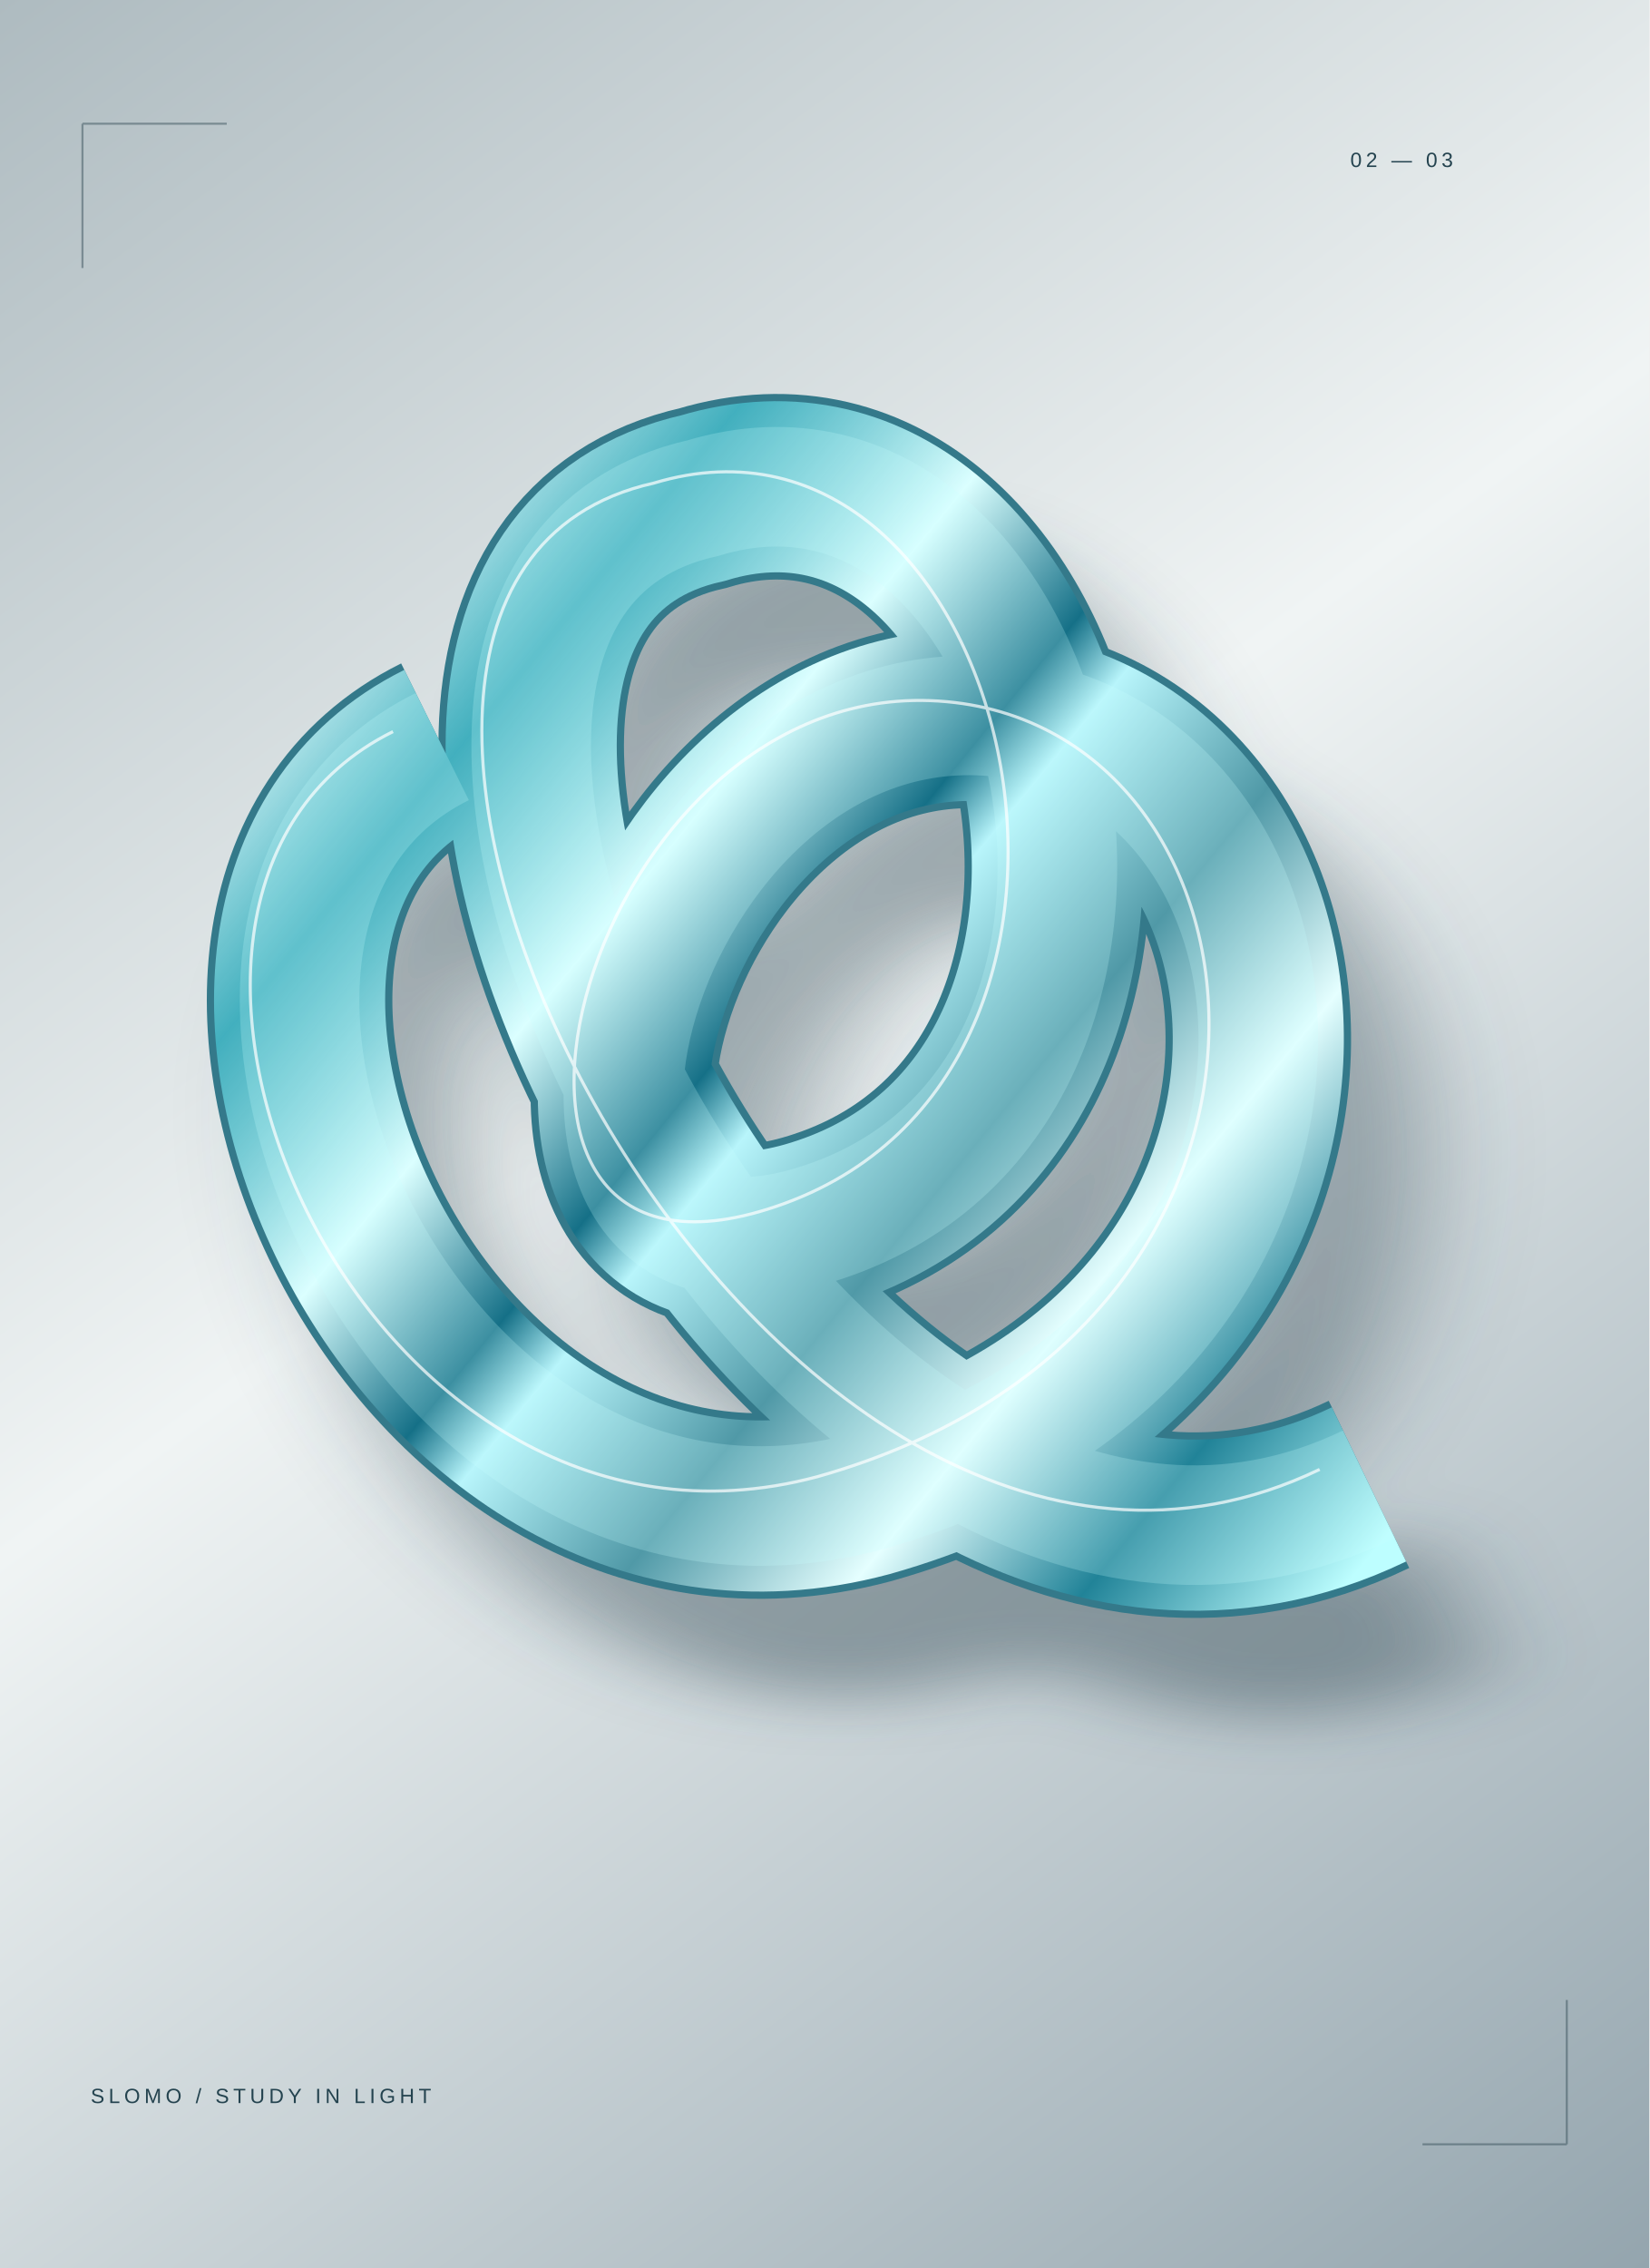
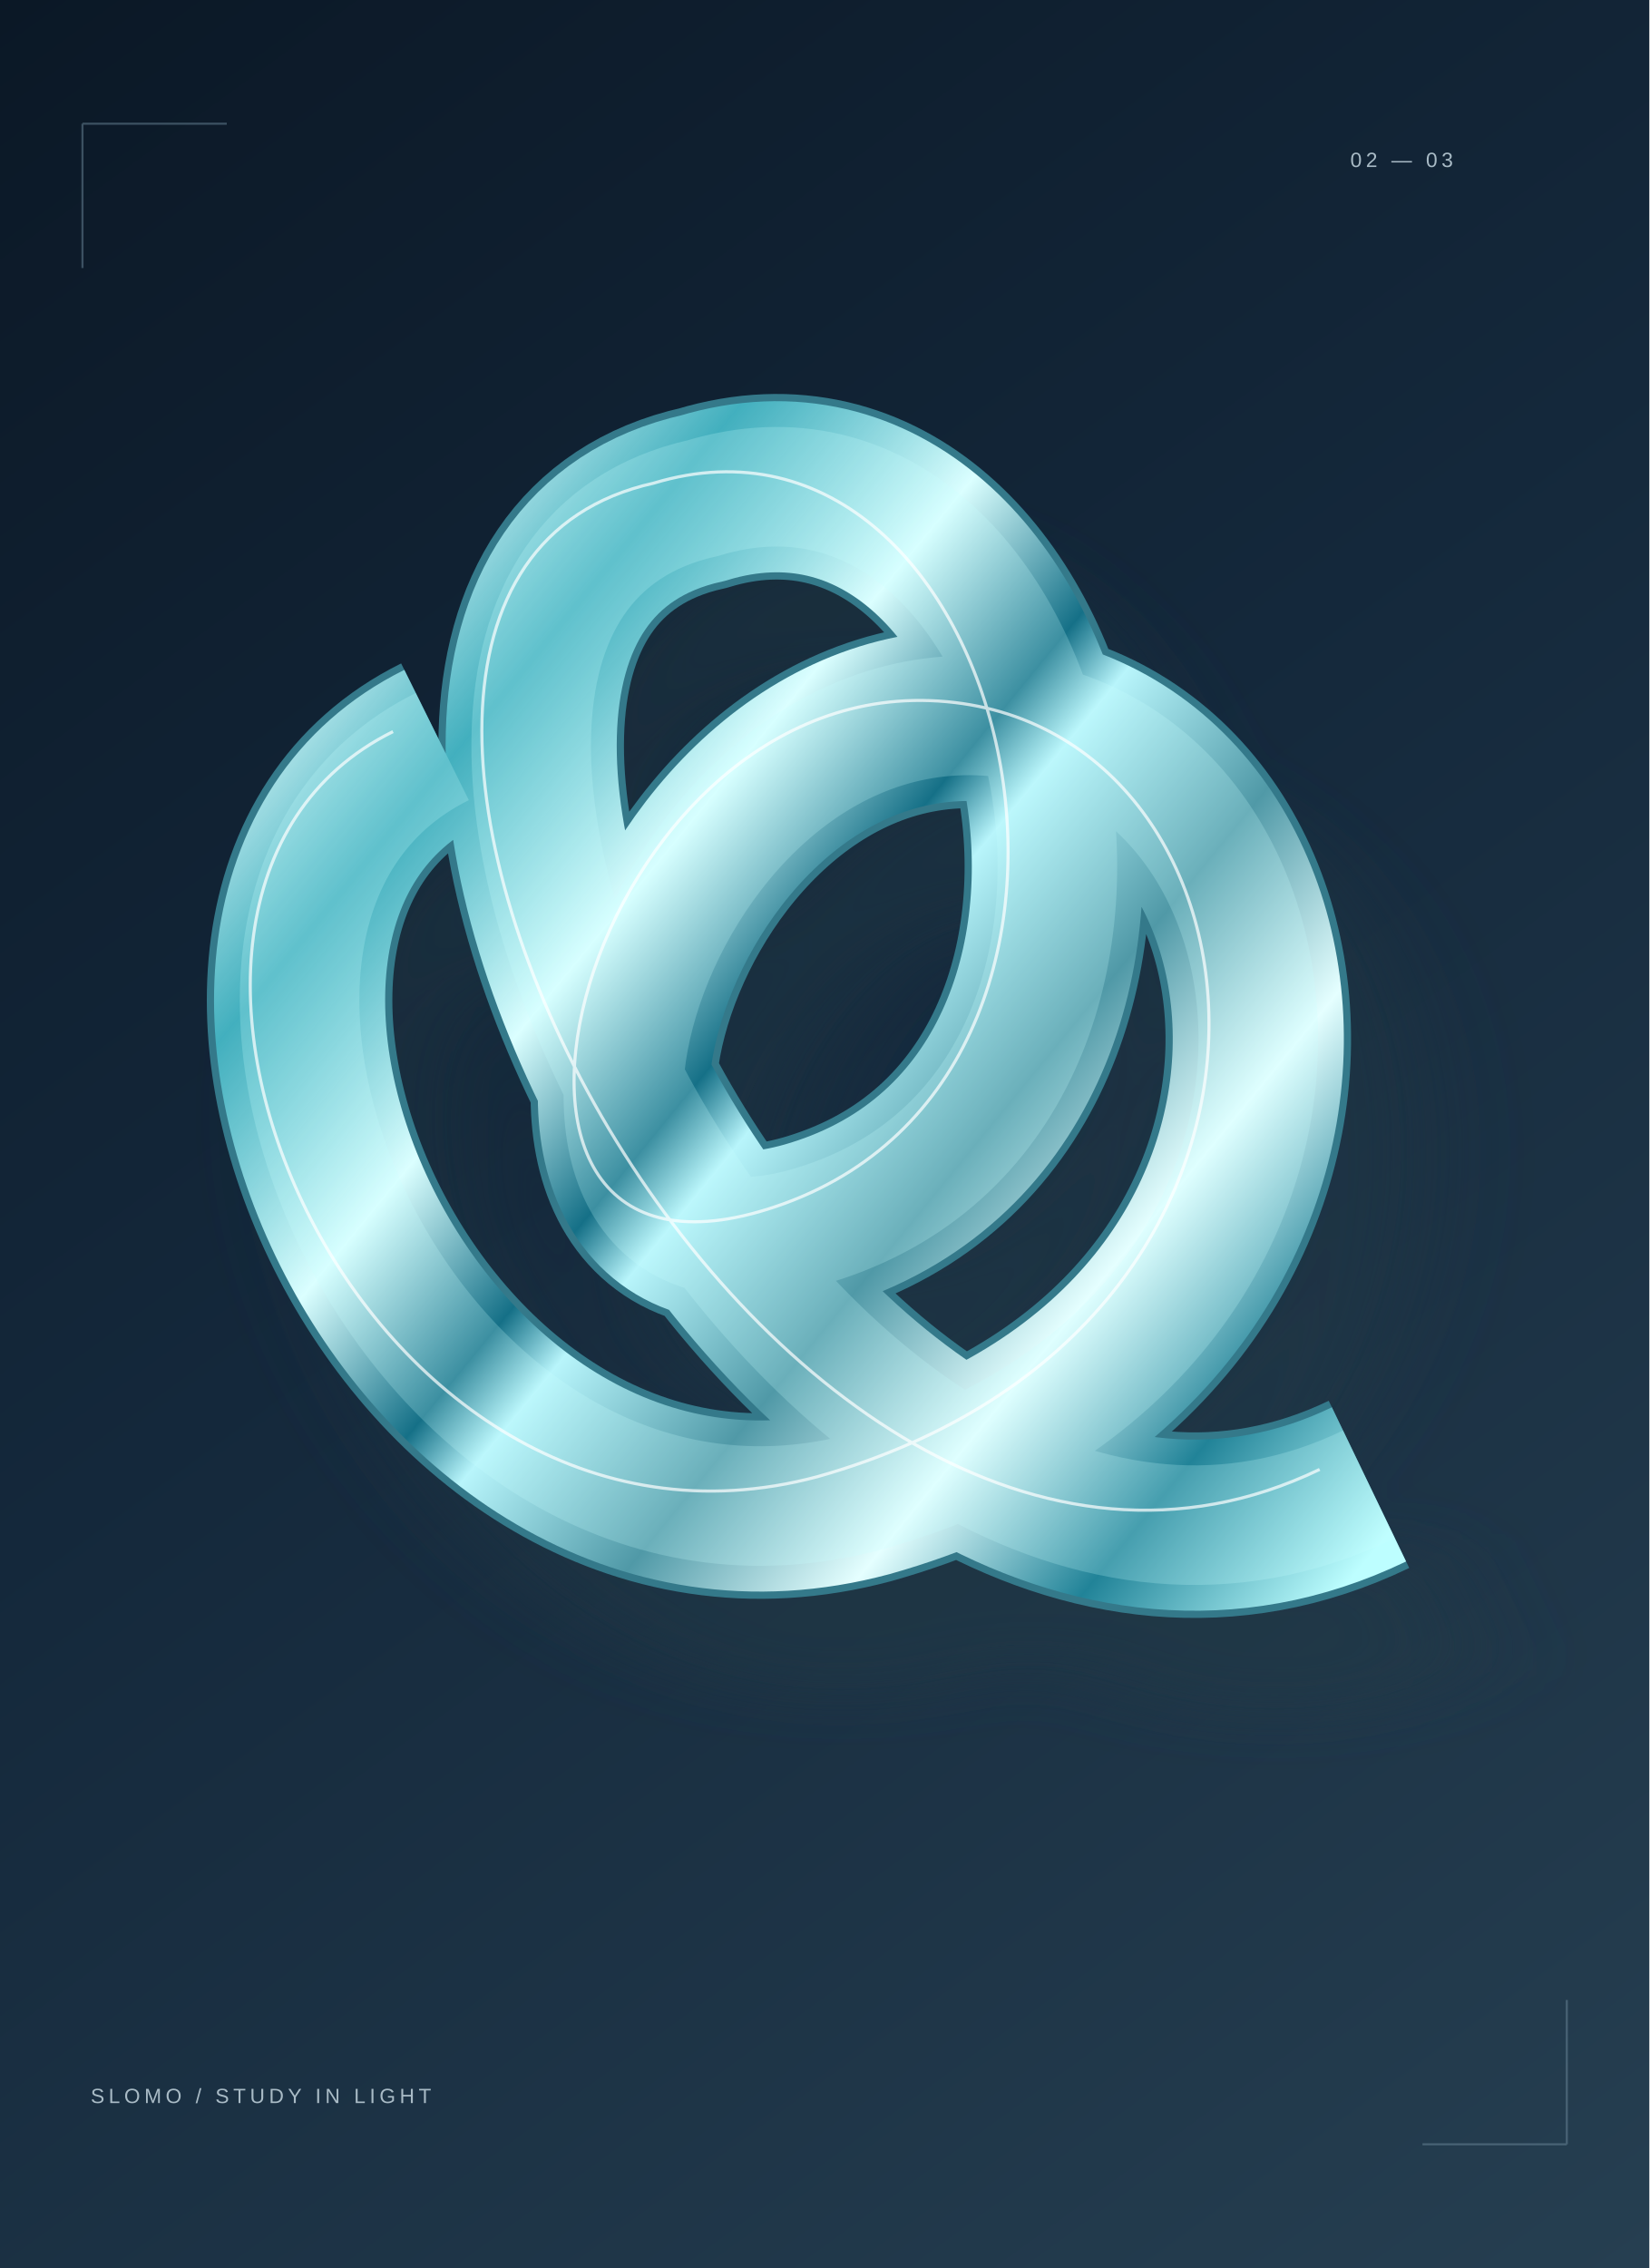
<svg xmlns="http://www.w3.org/2000/svg" viewBox="0 0 800 1100" fill="none">
  <defs>
    <linearGradient id="bg" x2="800" y2="1100" gradientUnits="userSpaceOnUse">
-       <stop stop-color="#aebbc0" />
-       <stop offset=".45" stop-color="#f0f4f4" />
-       <stop offset="1" stop-color="#94a5ae" />
+       <stop stop-color="#0B1826" />
+       <stop offset=".45" stop-color="#14283B" />
+       <stop offset="1" stop-color="#263F51" />
    </linearGradient>
    <linearGradient id="glass" x1="250" y1="230" x2="600" y2="820" gradientUnits="userSpaceOnUse">
      <stop stop-color="#eaffff" />
      <stop offset=".14" stop-color="#46bdcb" stop-opacity=".8" />
      <stop offset=".3" stop-color="#dbffff" />
      <stop offset=".42" stop-color="#157087" />
      <stop offset=".47" stop-color="#b8f5fb" />
      <stop offset=".6" stop-color="#5099a7" />
      <stop offset=".73" stop-color="#e5ffff" />
      <stop offset=".86" stop-color="#218398" />
      <stop offset="1" stop-color="#bdfeff" />
    </linearGradient>
    <filter id="shadow">
      <feGaussianBlur stdDeviation="22" />
    </filter>
    <path id="p" d="M290 310C110 330 130 700 360 720C630 740 700 450 540 385C380 320 200 590 390 590C590 590 630 250 450 240C220 210 290 830 590 800" />
  </defs>
  <path fill="url(#bg)" d="M0 0H800V1100H0Z" />
  <g transform="rotate(-20 400 550)">
    <use href="#p" stroke="#233b47" stroke-width="77" opacity=".4" filter="url(#shadow)" transform="translate(18 65)" />
    <use href="#p" stroke="#34798a" stroke-width="90" />
    <use href="#p" stroke="url(#glass)" stroke-width="83" />
    <use href="#p" stroke="#c7ffff" stroke-width="58" opacity=".22" />
    <use href="#p" stroke="#fff" stroke-width="1.5" opacity=".7" transform="translate(-20 -15)" />
  </g>
-   <path d="M40 60h70M40 60v70M760 1040h-70M760 1040v-70" stroke="#3b535d" stroke-opacity=".5" />
-   <g fill="#24434f" font-family="Arial,sans-serif" font-size="10" letter-spacing="2">
+   <path d="M40 60h70M40 60v70M760 1040h-70M760 1040v-70" stroke="#6d899b" stroke-opacity=".5" />
+   <g fill="#A9BBC6" font-family="Arial,sans-serif" font-size="10" letter-spacing="2">
    <text x="44" y="1020">SLOMO / STUDY IN LIGHT</text>
    <text x="655" y="81">02 — 03</text>
  </g>
</svg>
